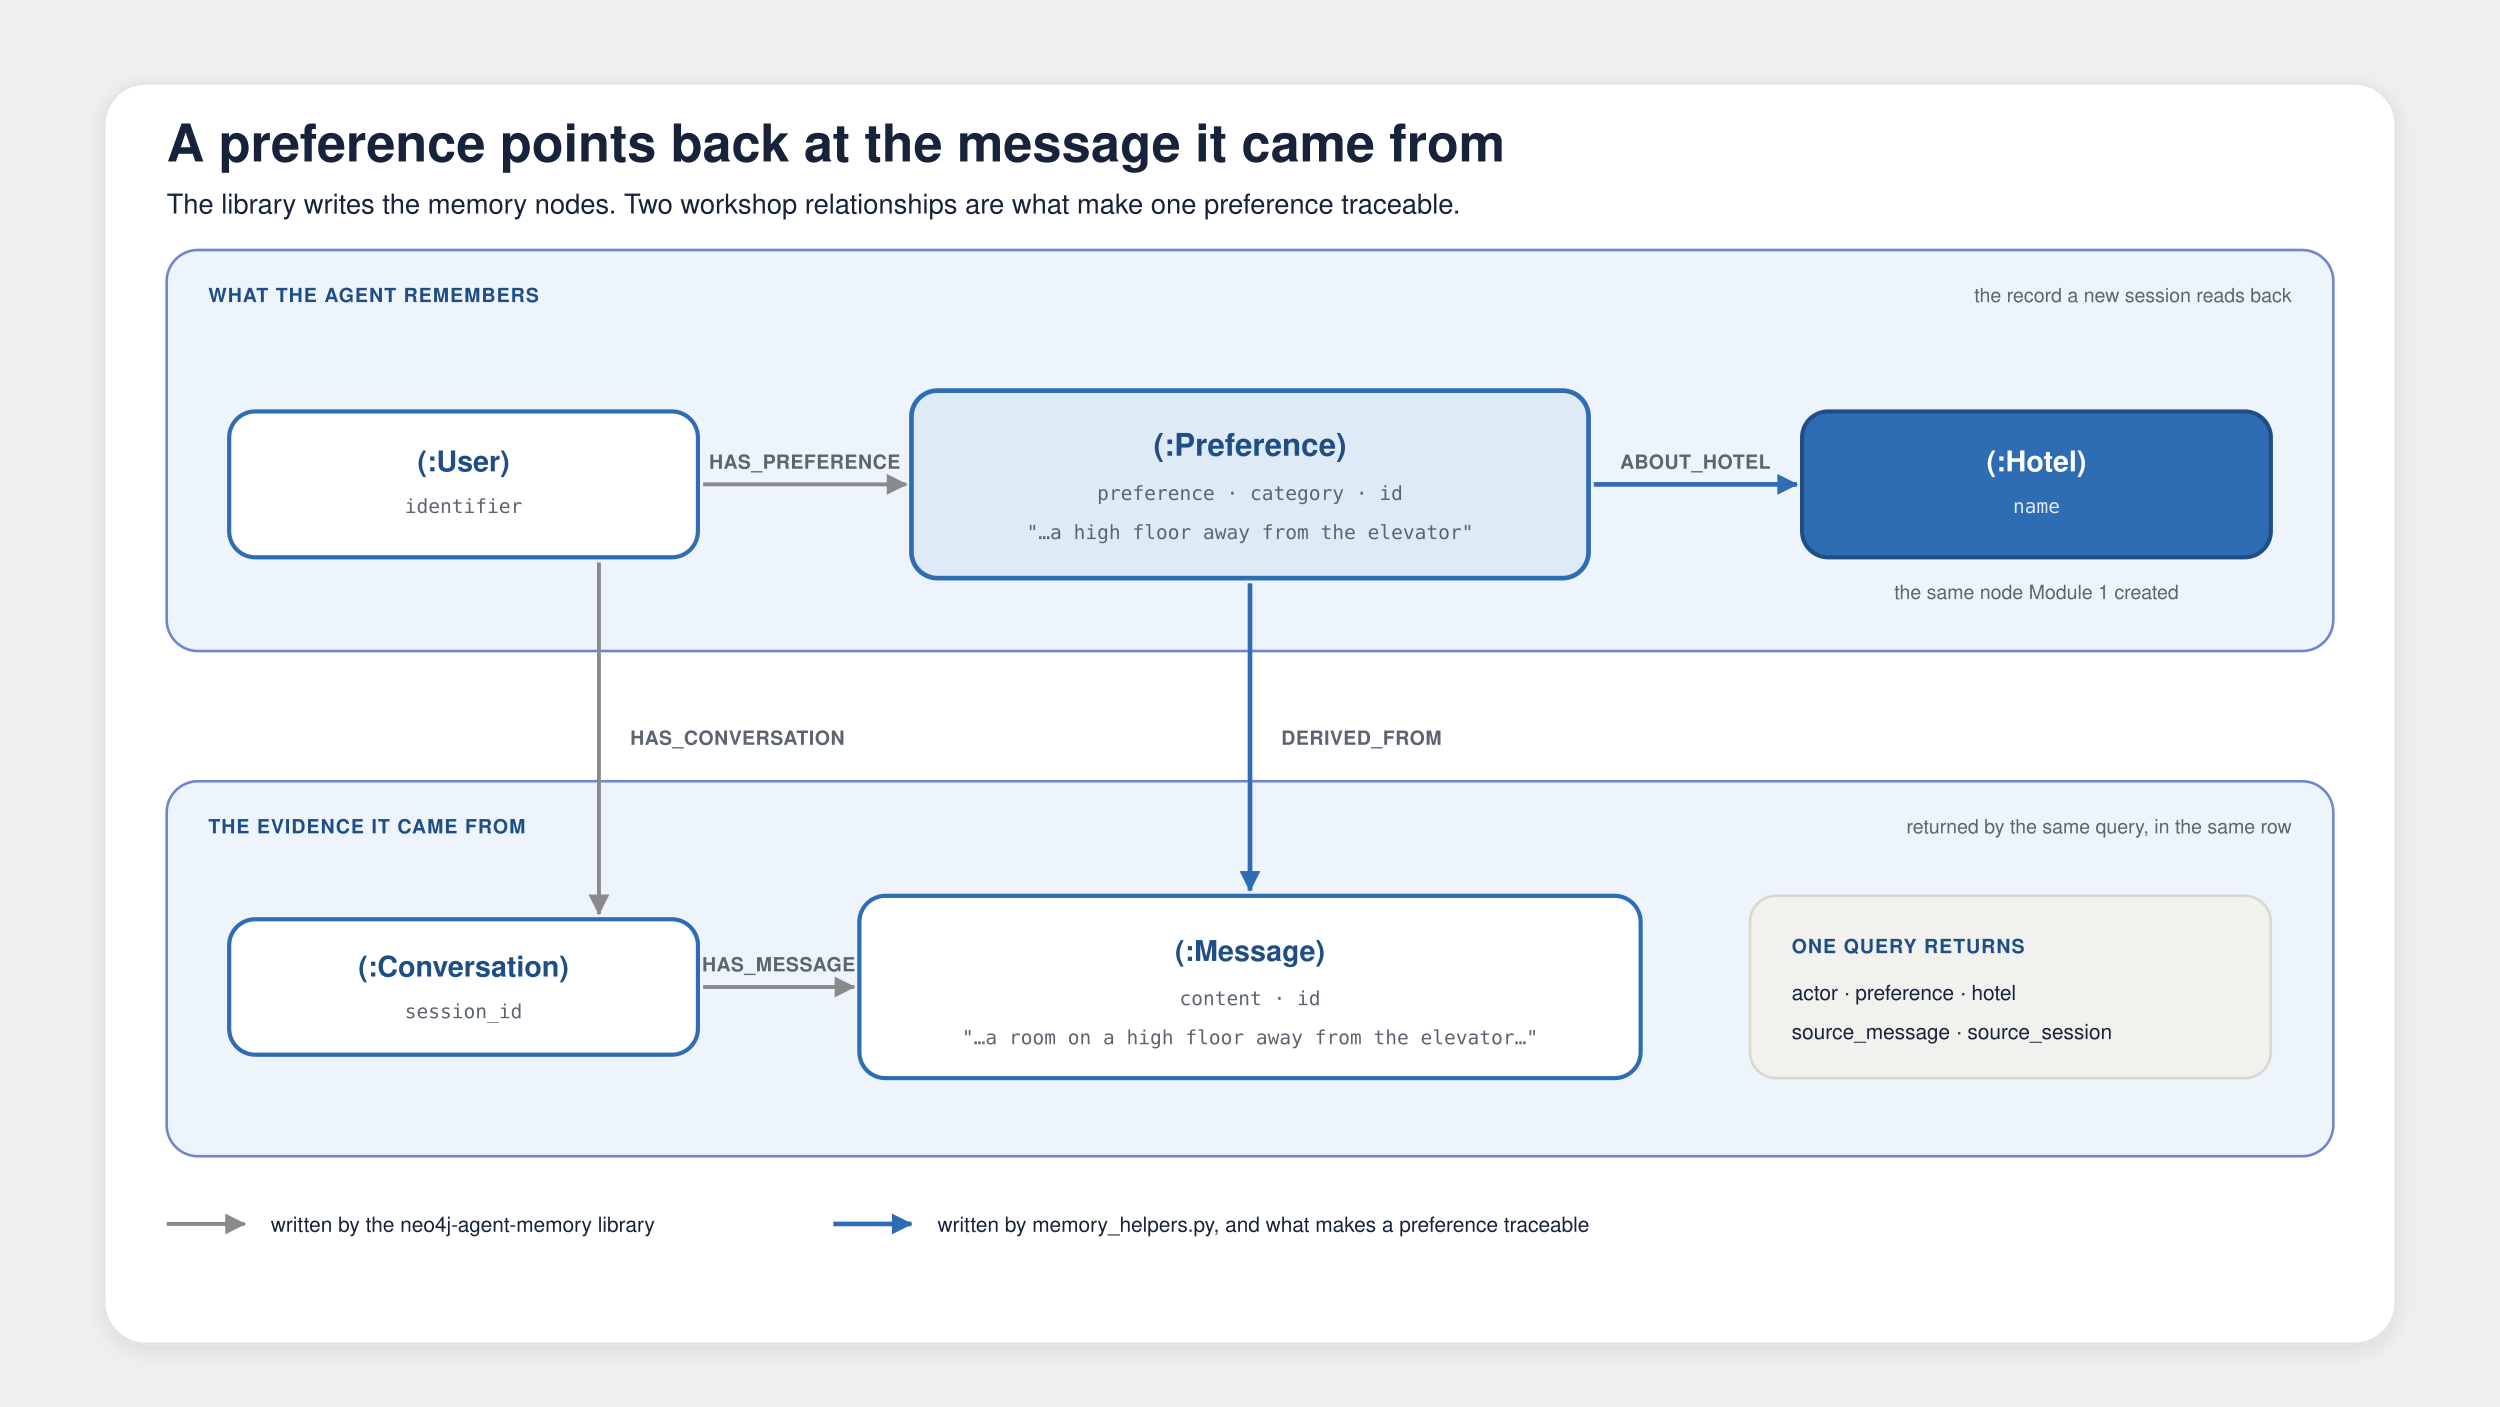
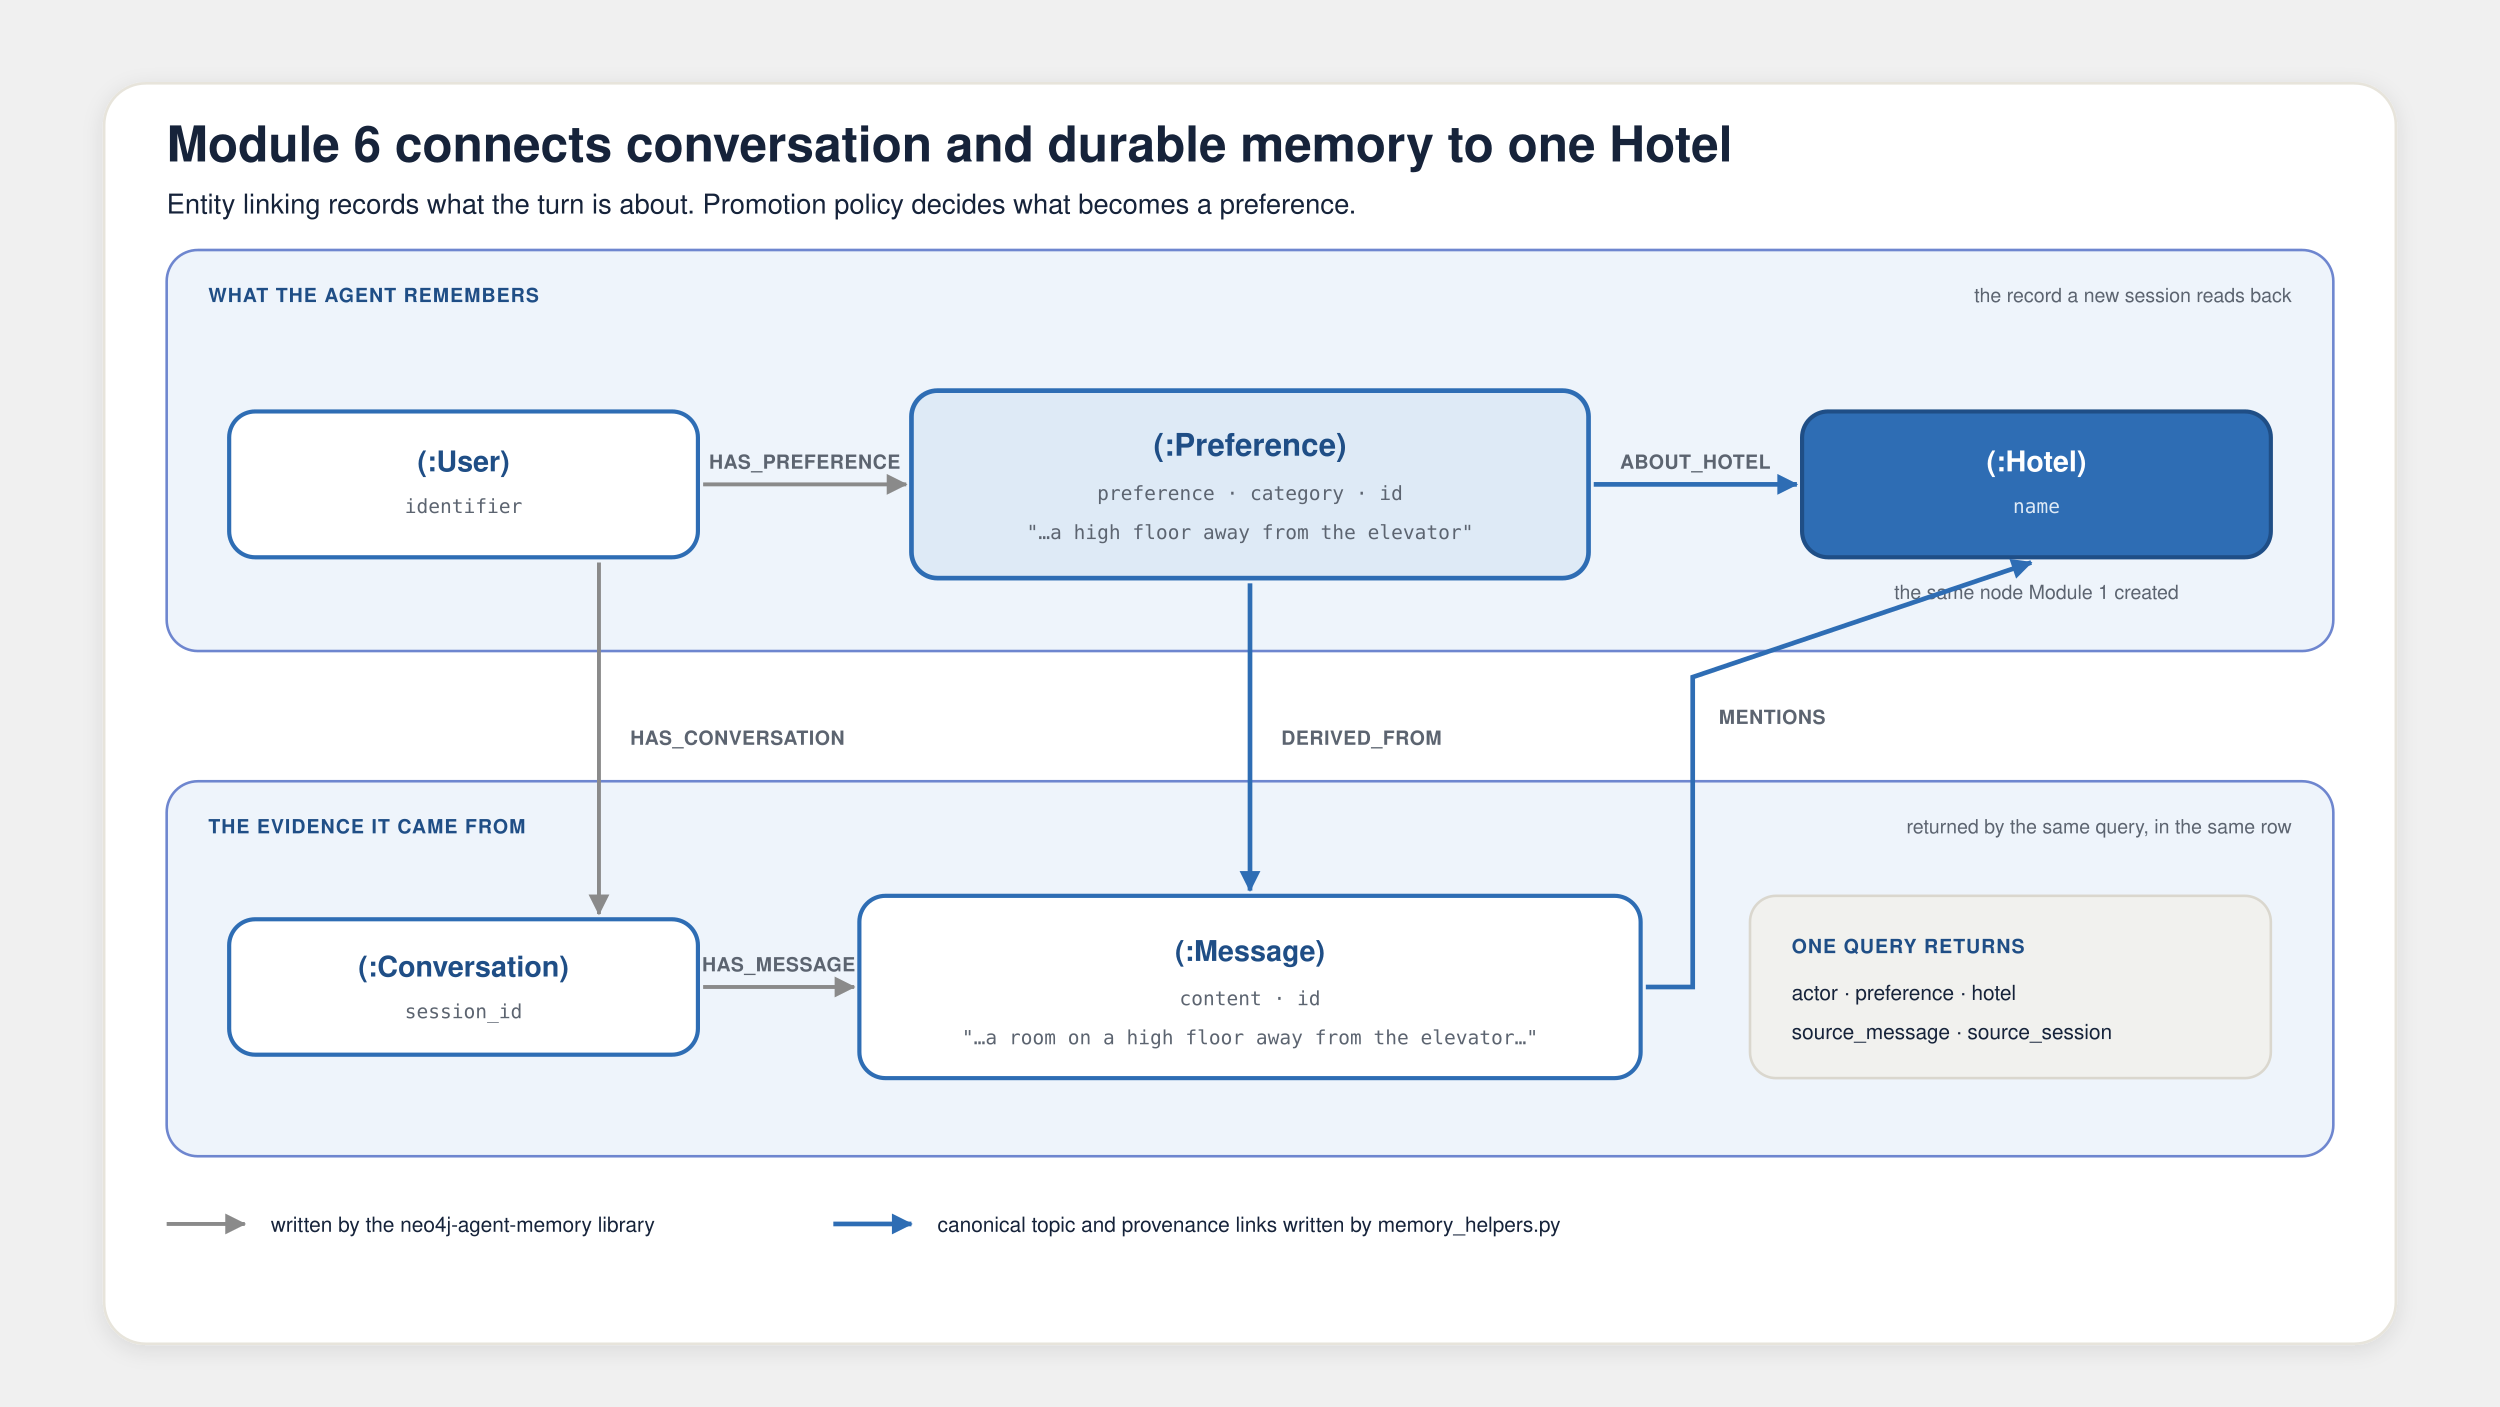
<svg xmlns="http://www.w3.org/2000/svg" viewBox="0 0 960 540" font-family="'Helvetica Neue', Helvetica, Arial, sans-serif">
  <defs>
    <filter id="sh" x="-10%" y="-10%" width="120%" height="130%">
      <feDropShadow dx="0" dy="2" stdDeviation="4" flood-color="#1a1a1a" flood-opacity="0.10" />
    </filter>
    <marker id="arrowBlue" markerWidth="9" markerHeight="9" refX="7.5" refY="4" orient="auto" markerUnits="userSpaceOnUse">
      <path d="M0,0 L8,4 L0,8 Z" fill="#2E6DB4" />
    </marker>
    <marker id="arrowGray" markerWidth="9" markerHeight="9" refX="7.5" refY="4" orient="auto" markerUnits="userSpaceOnUse">
      <path d="M0,0 L8,4 L0,8 Z" fill="#8A8A8A" />
    </marker>
  </defs>
  <rect x="40" y="32" width="880" height="484" rx="16" fill="#FFFFFF" stroke="#E7E4DB" filter="url(#sh)" />
-   <text x="64" y="62" fill="#16233A" font-size="20" font-weight="700">A preference points back at the message it came from</text>
-   <text x="64" y="82" fill="#16233A" font-size="10.5">The library writes the memory nodes. Two workshop relationships are what make one preference traceable.</text>
+   <text x="64" y="62" fill="#16233A" font-size="19" font-weight="700">Module 6 connects conversation and durable memory to one Hotel</text>
+   <text x="64" y="82" fill="#16233A" font-size="10.5">Entity linking records what the turn is about. Promotion policy decides what becomes a preference.</text>
  <rect x="64" y="96" width="832" height="154" rx="12" fill="#EEF4FB" stroke="#6E86CF" />
  <text x="80" y="116" fill="#1F4E86" font-size="7.5" font-weight="700" letter-spacing="0.4">WHAT THE AGENT REMEMBERS</text>
  <text x="880" y="116" fill="#5C6470" font-size="7.5" text-anchor="end">the record a new session reads back</text>
  <rect x="88" y="158" width="180" height="56" rx="10" fill="#FFFFFF" stroke="#2E6DB4" stroke-width="1.6" />
  <text x="178" y="181" fill="#1F4E86" font-size="11" font-weight="700" text-anchor="middle">(:User)</text>
  <text x="178" y="197" fill="#5C6470" font-size="7.5" text-anchor="middle" font-family="'SF Mono',Menlo,monospace">identifier</text>
  <rect x="350" y="150" width="260" height="72" rx="10" fill="#DEEAF6" stroke="#2E6DB4" stroke-width="1.8" />
  <text x="480" y="175" fill="#1F4E86" font-size="12" font-weight="700" text-anchor="middle">(:Preference)</text>
  <text x="480" y="192" fill="#5C6470" font-size="7.5" text-anchor="middle" font-family="'SF Mono',Menlo,monospace">preference · category · id</text>
  <text x="480" y="207" fill="#5C6470" font-size="7.5" text-anchor="middle" font-family="'SF Mono',Menlo,monospace">"…a high floor away from the elevator"</text>
  <rect x="692" y="158" width="180" height="56" rx="10" fill="#2E6DB4" stroke="#1F4E86" stroke-width="1.6" />
  <text x="782" y="181" fill="#FFFFFF" font-size="11" font-weight="700" text-anchor="middle">(:Hotel)</text>
  <text x="782" y="197" fill="#DEEAF6" font-size="7.5" text-anchor="middle" font-family="'SF Mono',Menlo,monospace">name</text>
  <text x="782" y="230" fill="#5C6470" font-size="7.5" text-anchor="middle">the same node Module 1 created</text>
  <line x1="270" y1="186" x2="348" y2="186" stroke="#8A8A8A" stroke-width="1.5" marker-end="url(#arrowGray)" />
  <text x="309" y="180" fill="#5C6470" font-size="7.5" font-weight="700" letter-spacing="0.2" text-anchor="middle">HAS_PREFERENCE</text>
  <line x1="612" y1="186" x2="690" y2="186" stroke="#2E6DB4" stroke-width="1.8" marker-end="url(#arrowBlue)" />
  <text x="651" y="180" fill="#5C6470" font-size="7.5" font-weight="700" letter-spacing="0.2" text-anchor="middle">ABOUT_HOTEL</text>
  <rect x="64" y="300" width="832" height="144" rx="12" fill="#EEF4FB" stroke="#6E86CF" />
  <text x="80" y="320" fill="#1F4E86" font-size="7.5" font-weight="700" letter-spacing="0.4">THE EVIDENCE IT CAME FROM</text>
  <text x="880" y="320" fill="#5C6470" font-size="7.5" text-anchor="end">returned by the same query, in the same row</text>
  <rect x="88" y="353" width="180" height="52" rx="10" fill="#FFFFFF" stroke="#2E6DB4" stroke-width="1.6" />
  <text x="178" y="375" fill="#1F4E86" font-size="11" font-weight="700" text-anchor="middle">(:Conversation)</text>
  <text x="178" y="391" fill="#5C6470" font-size="7.5" text-anchor="middle" font-family="'SF Mono',Menlo,monospace">session_id</text>
  <rect x="330" y="344" width="300" height="70" rx="10" fill="#FFFFFF" stroke="#2E6DB4" stroke-width="1.6" />
  <text x="480" y="369" fill="#1F4E86" font-size="11" font-weight="700" text-anchor="middle">(:Message)</text>
  <text x="480" y="386" fill="#5C6470" font-size="7.5" text-anchor="middle" font-family="'SF Mono',Menlo,monospace">content · id</text>
  <text x="480" y="401" fill="#5C6470" font-size="7.5" text-anchor="middle" font-family="'SF Mono',Menlo,monospace">"…a room on a high floor away from the elevator…"</text>
  <line x1="270" y1="379" x2="328" y2="379" stroke="#8A8A8A" stroke-width="1.5" marker-end="url(#arrowGray)" />
  <text x="299" y="373" fill="#5C6470" font-size="7.5" font-weight="700" letter-spacing="0.2" text-anchor="middle">HAS_MESSAGE</text>
  <rect x="672" y="344" width="200" height="70" rx="10" fill="#F1F1EE" stroke="#DAD7CE" />
  <text x="688" y="366" fill="#1F4E86" font-size="7.5" font-weight="700" letter-spacing="0.4">ONE QUERY RETURNS</text>
  <text x="688" y="384" fill="#16233A" font-size="8">actor · preference · hotel</text>
  <text x="688" y="399" fill="#16233A" font-size="8">source_message · source_session</text>
  <line x1="230" y1="216" x2="230" y2="351" stroke="#8A8A8A" stroke-width="1.5" marker-end="url(#arrowGray)" />
  <text x="242" y="286" fill="#5C6470" font-size="7.5" font-weight="700" letter-spacing="0.2">HAS_CONVERSATION</text>
  <line x1="480" y1="224" x2="480" y2="342" stroke="#2E6DB4" stroke-width="1.8" marker-end="url(#arrowBlue)" />
  <text x="492" y="286" fill="#5C6470" font-size="7.5" font-weight="700" letter-spacing="0.2">DERIVED_FROM</text>
+   <path d="M 632 379 L 650 379 L 650 260 L 780 216" fill="none" stroke="#2E6DB4" stroke-width="1.8" marker-end="url(#arrowBlue)" />
+   <text x="660" y="278" fill="#5C6470" font-size="7.5" font-weight="700" letter-spacing="0.2">MENTIONS</text>
  <line x1="64" y1="470" x2="94" y2="470" stroke="#8A8A8A" stroke-width="1.5" marker-end="url(#arrowGray)" />
  <text x="104" y="473" fill="#16233A" font-size="8">written by the neo4j-agent-memory library</text>
  <line x1="320" y1="470" x2="350" y2="470" stroke="#2E6DB4" stroke-width="1.8" marker-end="url(#arrowBlue)" />
-   <text x="360" y="473" fill="#16233A" font-size="8">written by memory_helpers.py, and what makes a preference traceable</text>
+   <text x="360" y="473" fill="#16233A" font-size="8">canonical topic and provenance links written by memory_helpers.py</text>
</svg>
